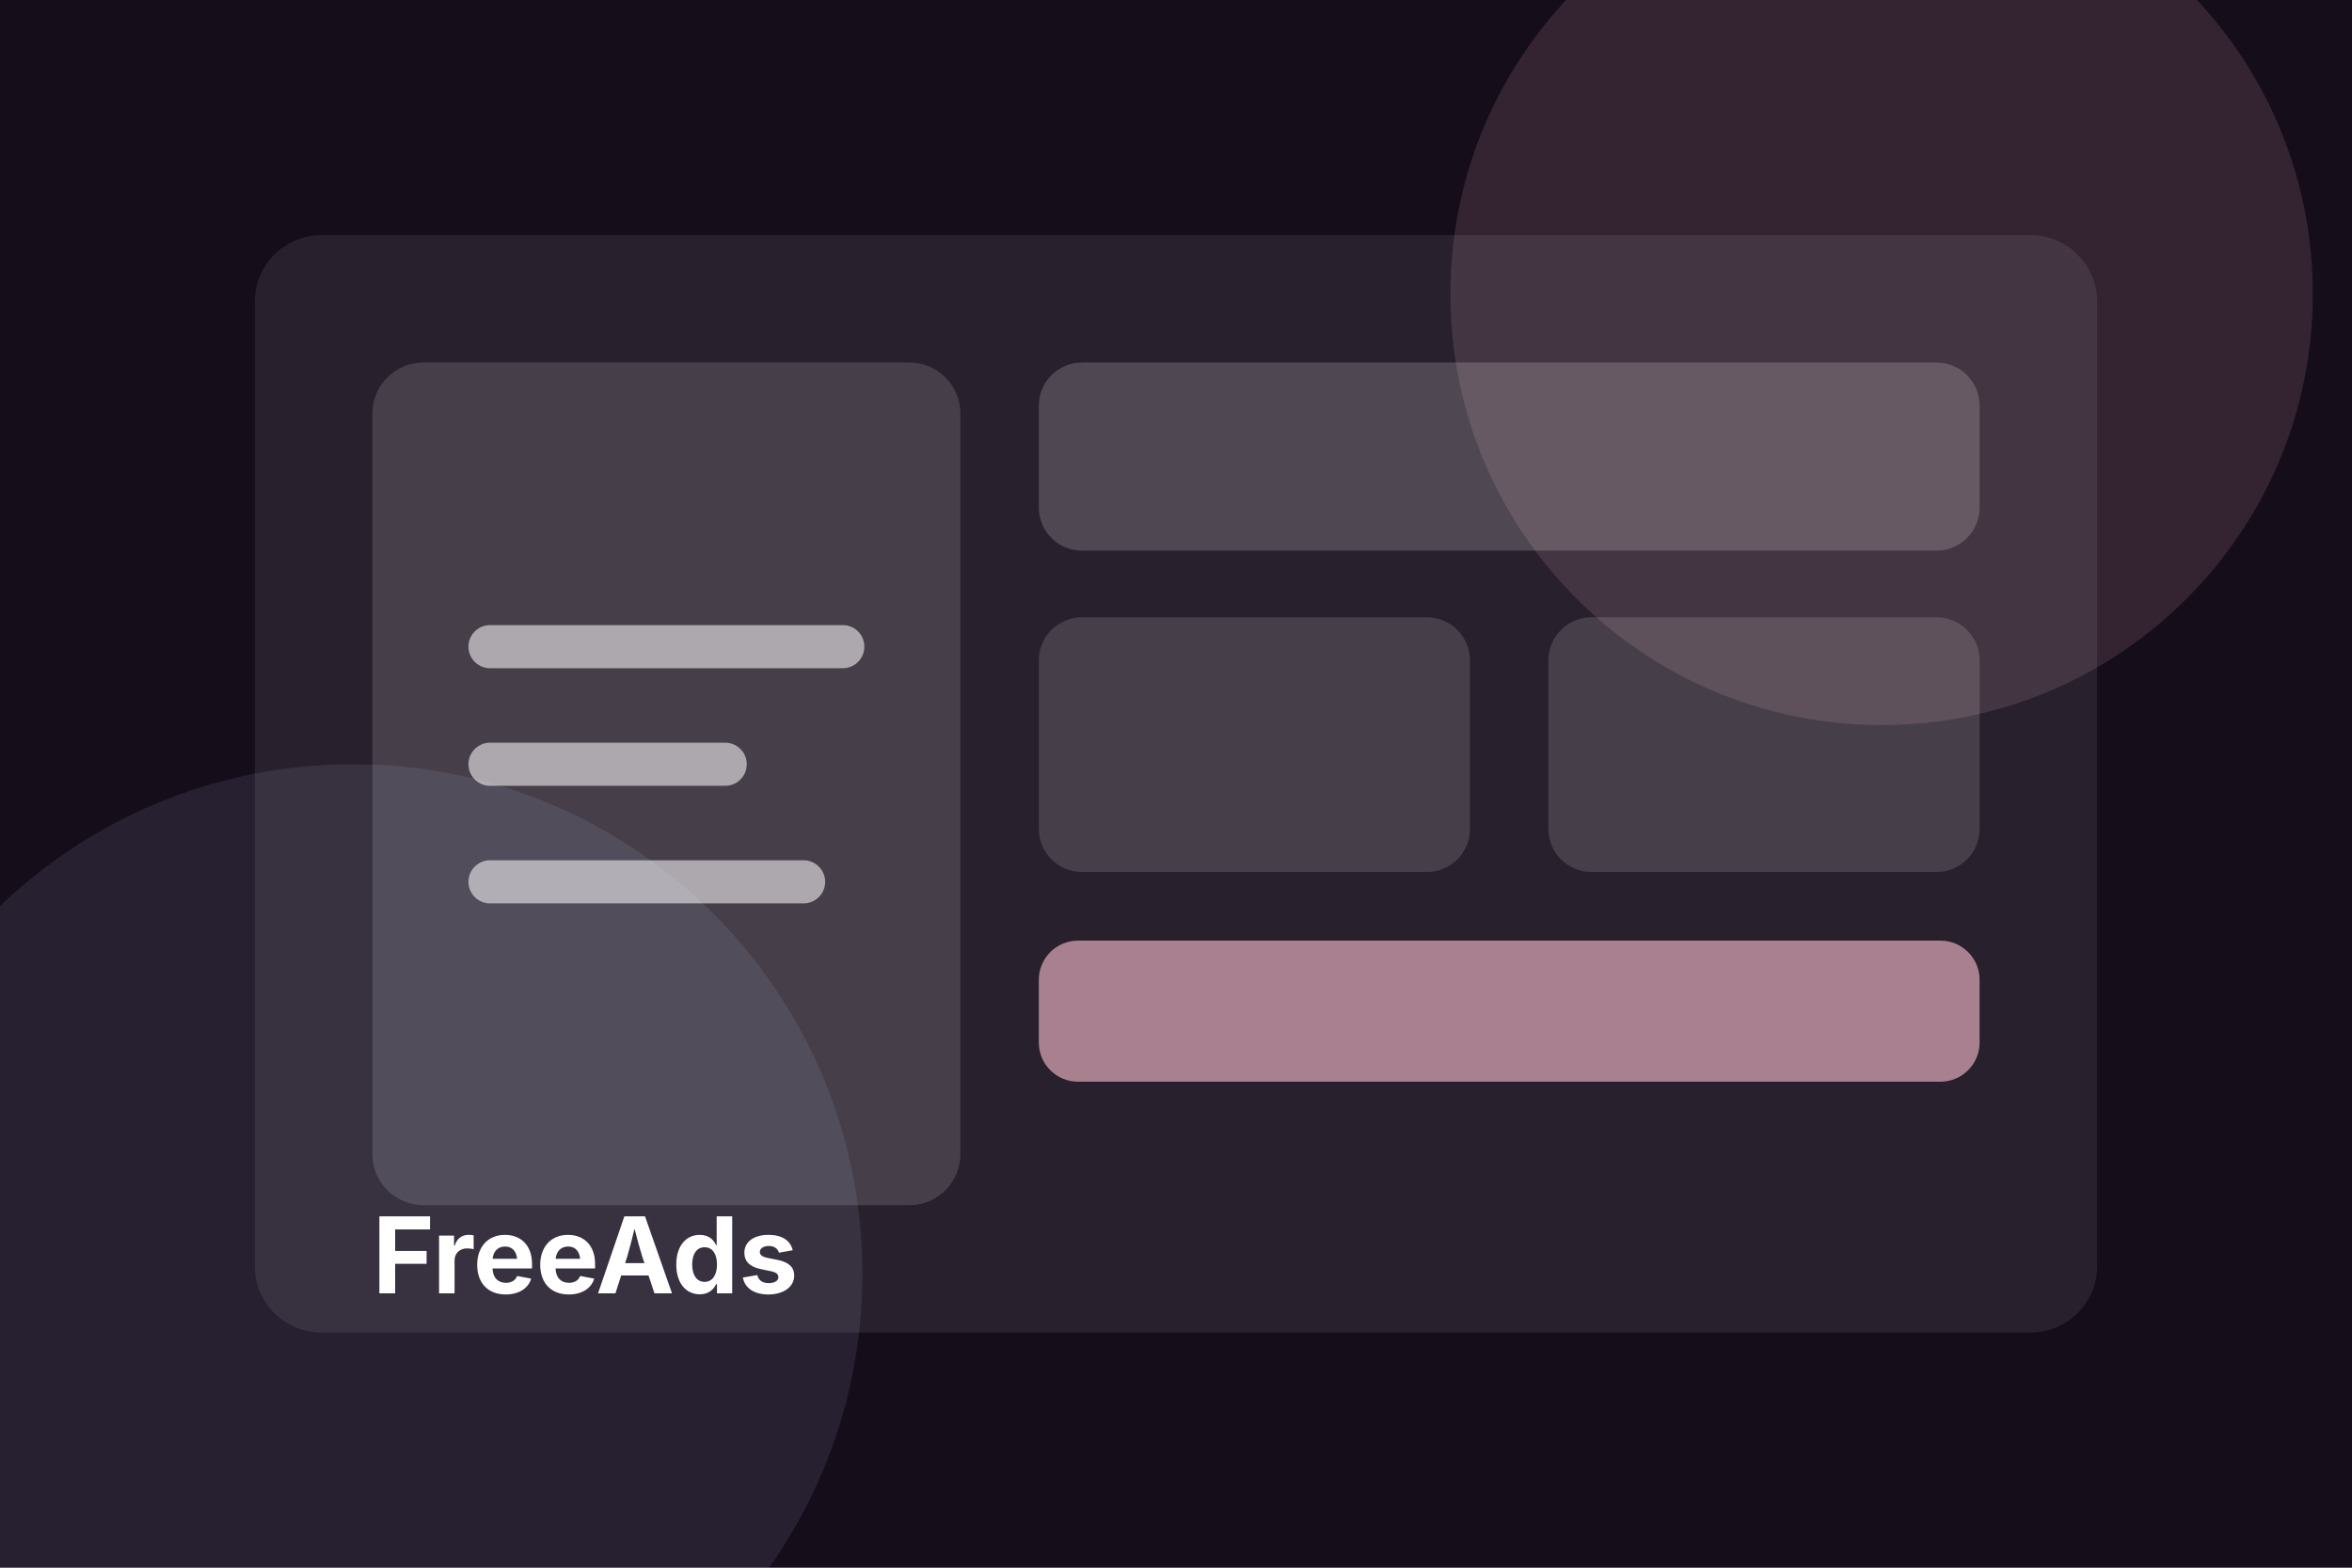
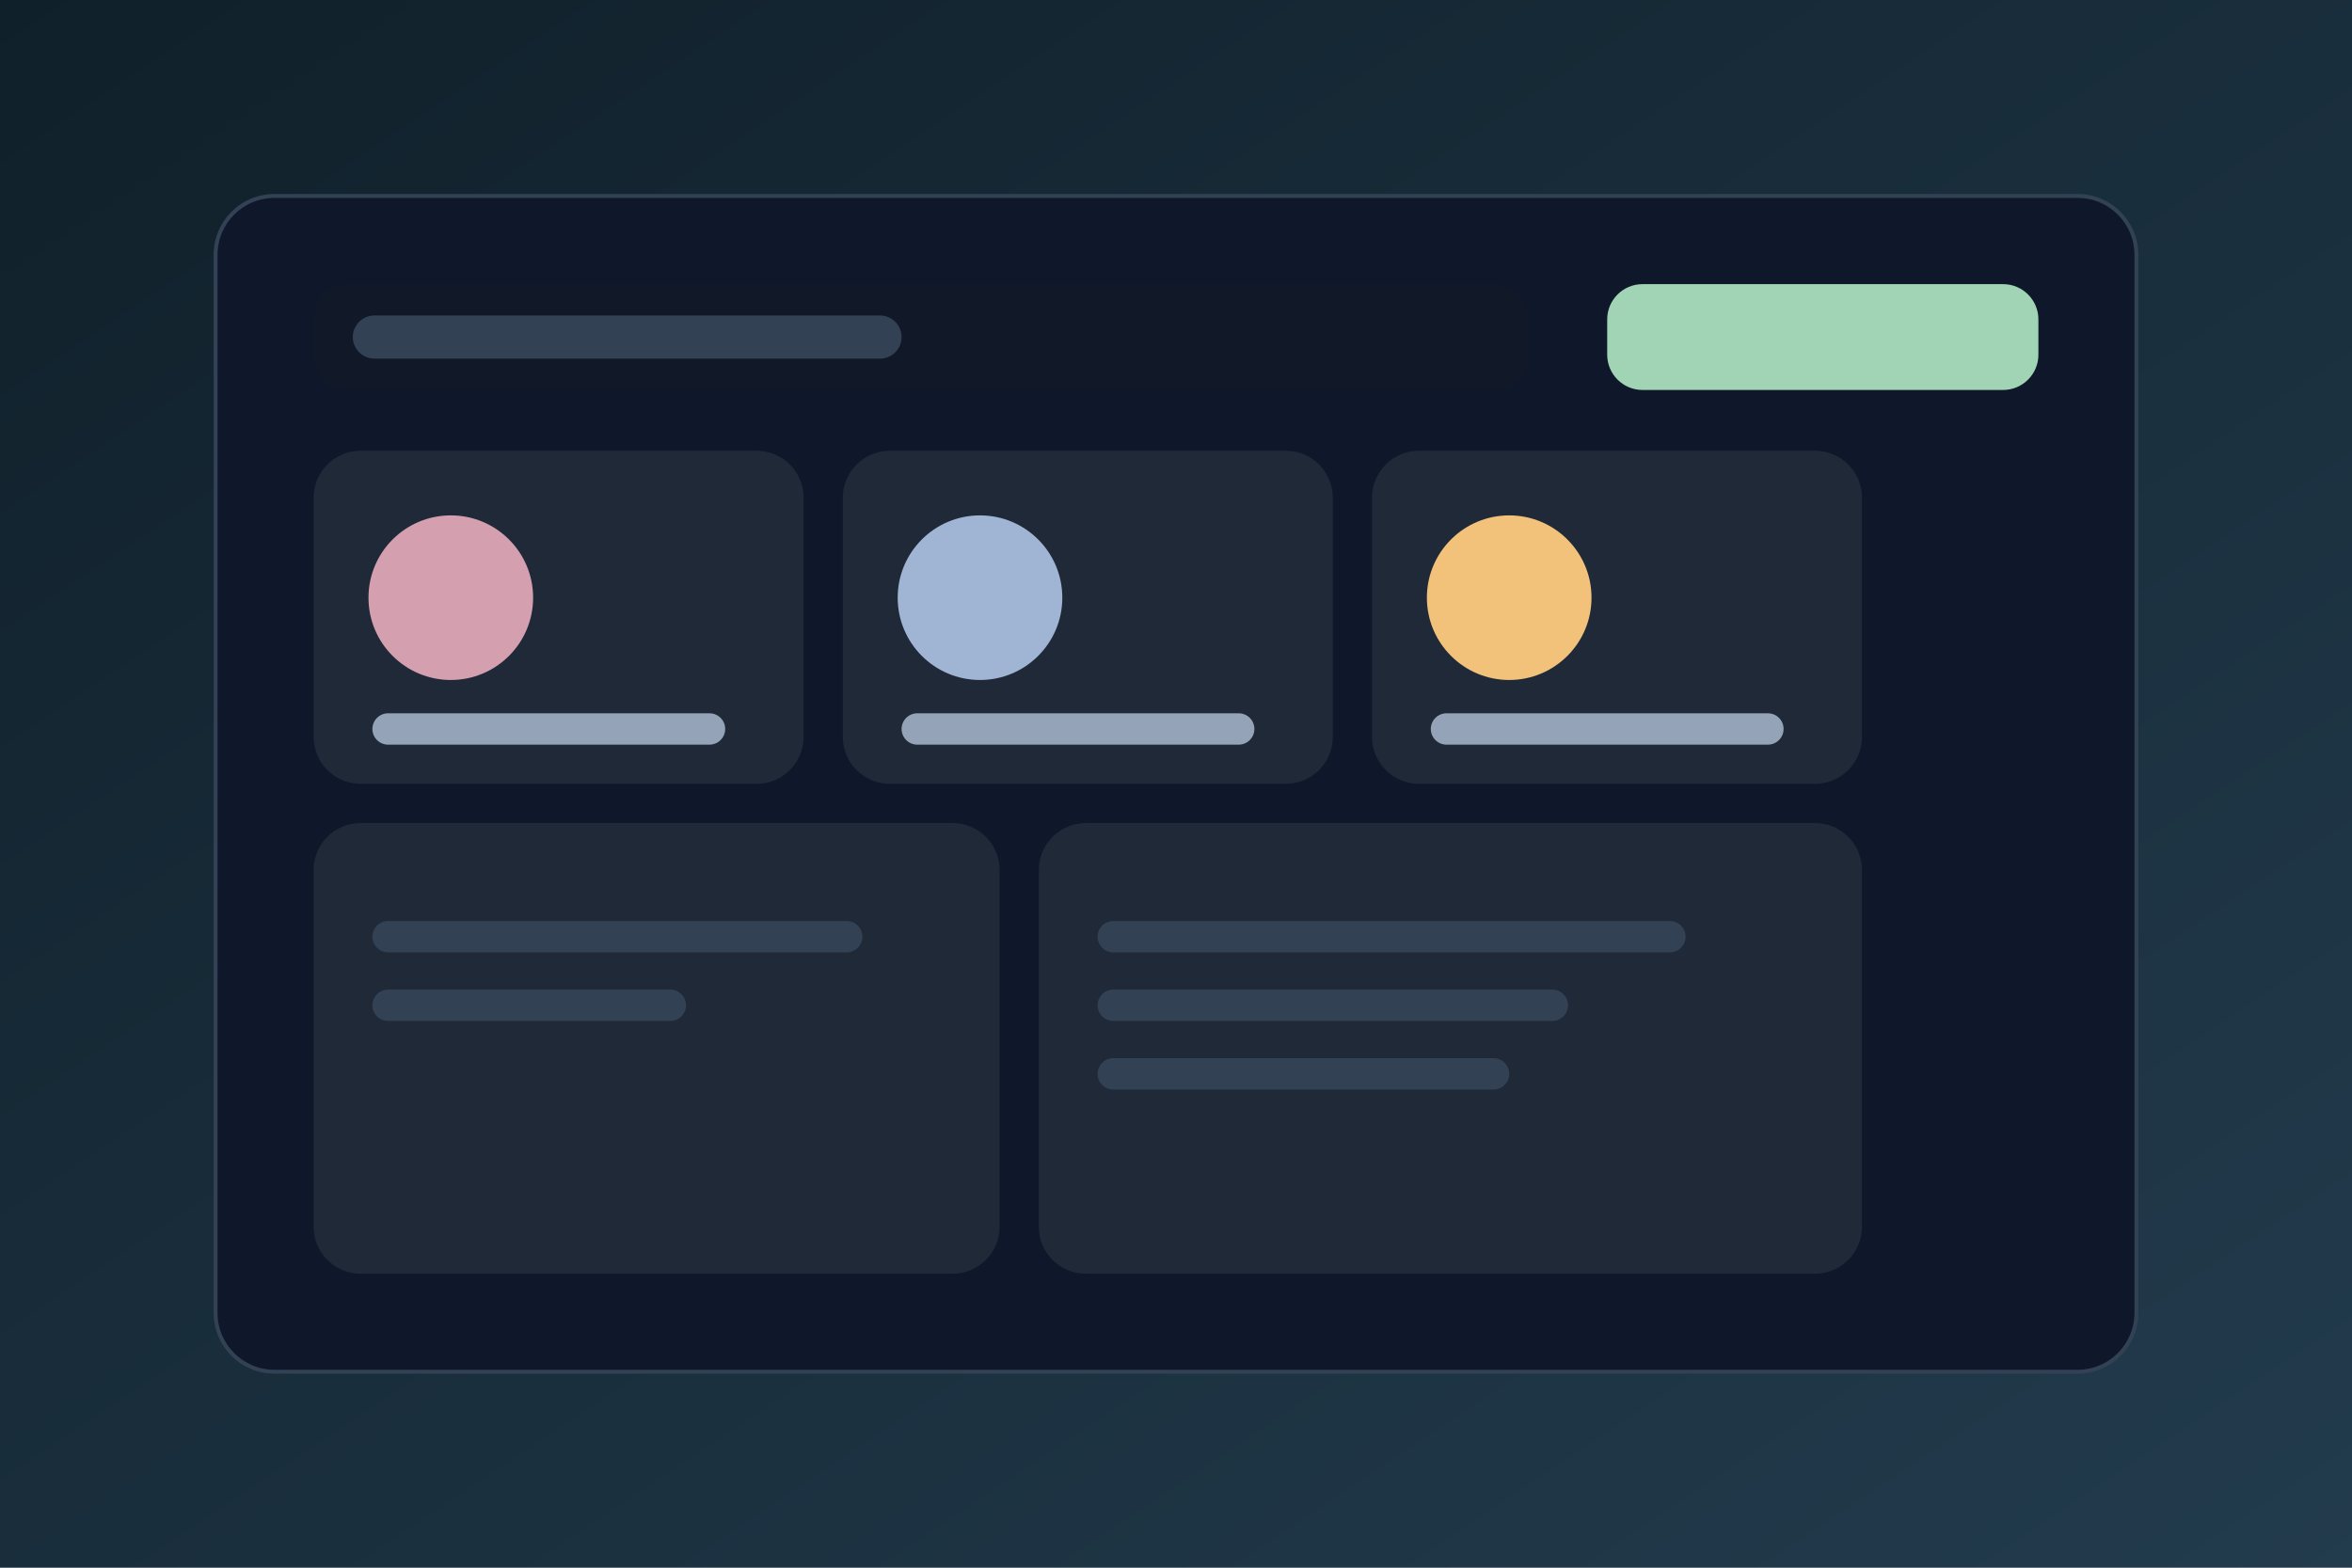
- <svg xmlns="http://www.w3.org/2000/svg" viewBox="0 0 1200 800">
-   <rect width="1200" height="800" fill="#160d1a" />
-   <circle cx="960" cy="150" r="220" fill="#d4a0b0" opacity=".16" />
-   <circle cx="180" cy="650" r="260" fill="#a0b4d4" opacity=".12" />
-   <rect x="130" y="120" width="940" height="560" rx="34" fill="#fff" opacity=".08" />
-   <rect x="190" y="185" width="300" height="430" rx="26" fill="#fff" opacity=".14" />
-   <rect x="530" y="185" width="480" height="96" rx="22" fill="#fff" opacity=".18" />
-   <rect x="530" y="315" width="220" height="130" rx="22" fill="#fff" opacity=".14" />
-   <rect x="790" y="315" width="220" height="130" rx="22" fill="#fff" opacity=".14" />
-   <rect x="530" y="480" width="480" height="72" rx="20" fill="#d4a0b0" opacity=".75" />
-   <path d="M250 330h180M250 390h120M250 450h160" stroke="#fff" stroke-width="22" stroke-linecap="round" opacity=".55" />
-   <text x="190" y="660" fill="#fff" font-family="Inter, Arial" font-size="54" font-weight="700">FreeAds</text>
+ <svg xmlns="http://www.w3.org/2000/svg" viewBox="0 0 1200 800" role="img" aria-labelledby="title desc">
+   <defs>
+     <linearGradient id="bg" x1="0" x2="1" y1="0" y2="1">
+       <stop offset="0%" stop-color="#10202a" />
+       <stop offset="100%" stop-color="#223b4d" />
+     </linearGradient>
+   </defs>
+   <rect width="1200" height="800" fill="url(#bg)" />
+   <rect x="110" y="100" width="980" height="600" rx="30" fill="#0f172a" stroke="#334155" stroke-width="2" />
+   <rect x="160" y="145" width="620" height="54" rx="18" fill="#111827" />
+   <rect x="180" y="161" width="280" height="22" rx="11" fill="#334155" />
+   <rect x="820" y="145" width="220" height="54" rx="18" fill="#a0d4b4" />
+   <g fill="#1f2937">
+     <rect x="160" y="230" width="250" height="170" rx="24" />
+     <rect x="430" y="230" width="250" height="170" rx="24" />
+     <rect x="700" y="230" width="250" height="170" rx="24" />
+     <rect x="160" y="420" width="350" height="230" rx="24" />
+     <rect x="530" y="420" width="420" height="230" rx="24" />
+   </g>
+   <circle cx="230" cy="305" r="42" fill="#d4a0b0" />
+   <circle cx="500" cy="305" r="42" fill="#a0b4d4" />
+   <circle cx="770" cy="305" r="42" fill="#f2c27b" />
+   <rect x="190" y="364" width="180" height="16" rx="8" fill="#94a3b8" />
+   <rect x="460" y="364" width="180" height="16" rx="8" fill="#94a3b8" />
+   <rect x="730" y="364" width="180" height="16" rx="8" fill="#94a3b8" />
+   <rect x="190" y="470" width="250" height="16" rx="8" fill="#334155" />
+   <rect x="190" y="505" width="160" height="16" rx="8" fill="#334155" />
+   <rect x="560" y="470" width="300" height="16" rx="8" fill="#334155" />
+   <rect x="560" y="505" width="240" height="16" rx="8" fill="#334155" />
+   <rect x="560" y="540" width="210" height="16" rx="8" fill="#334155" />
</svg>
